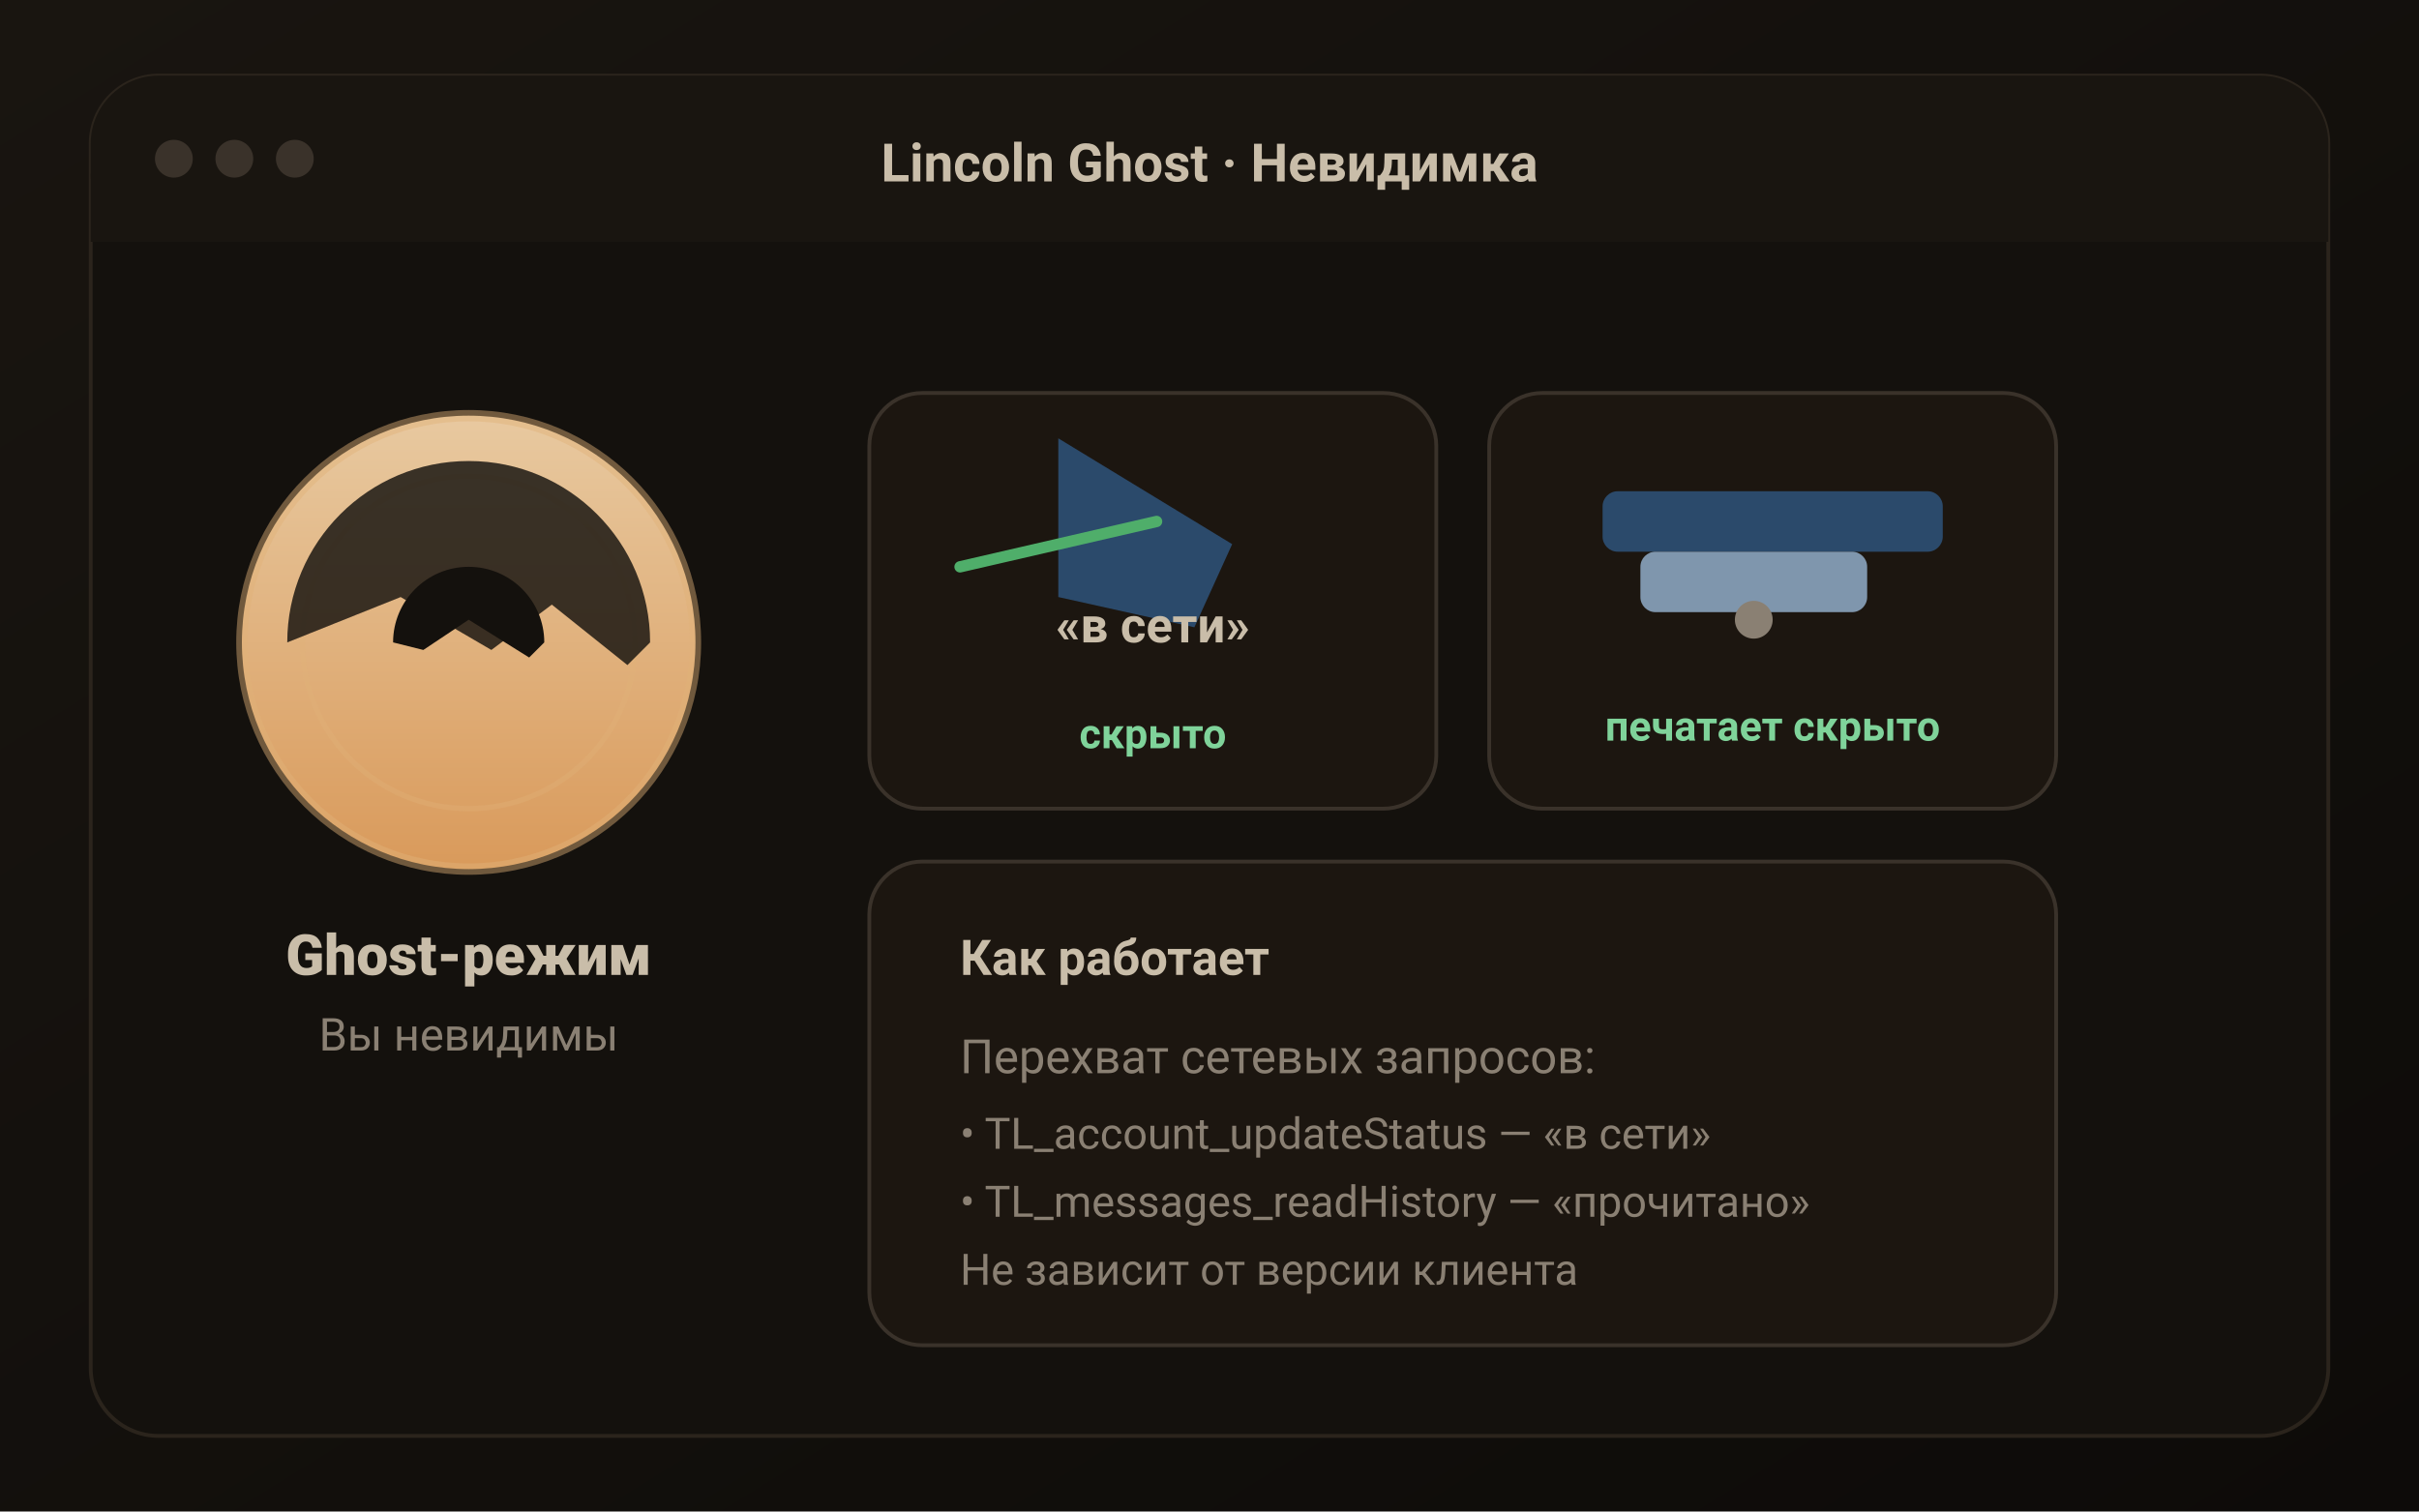
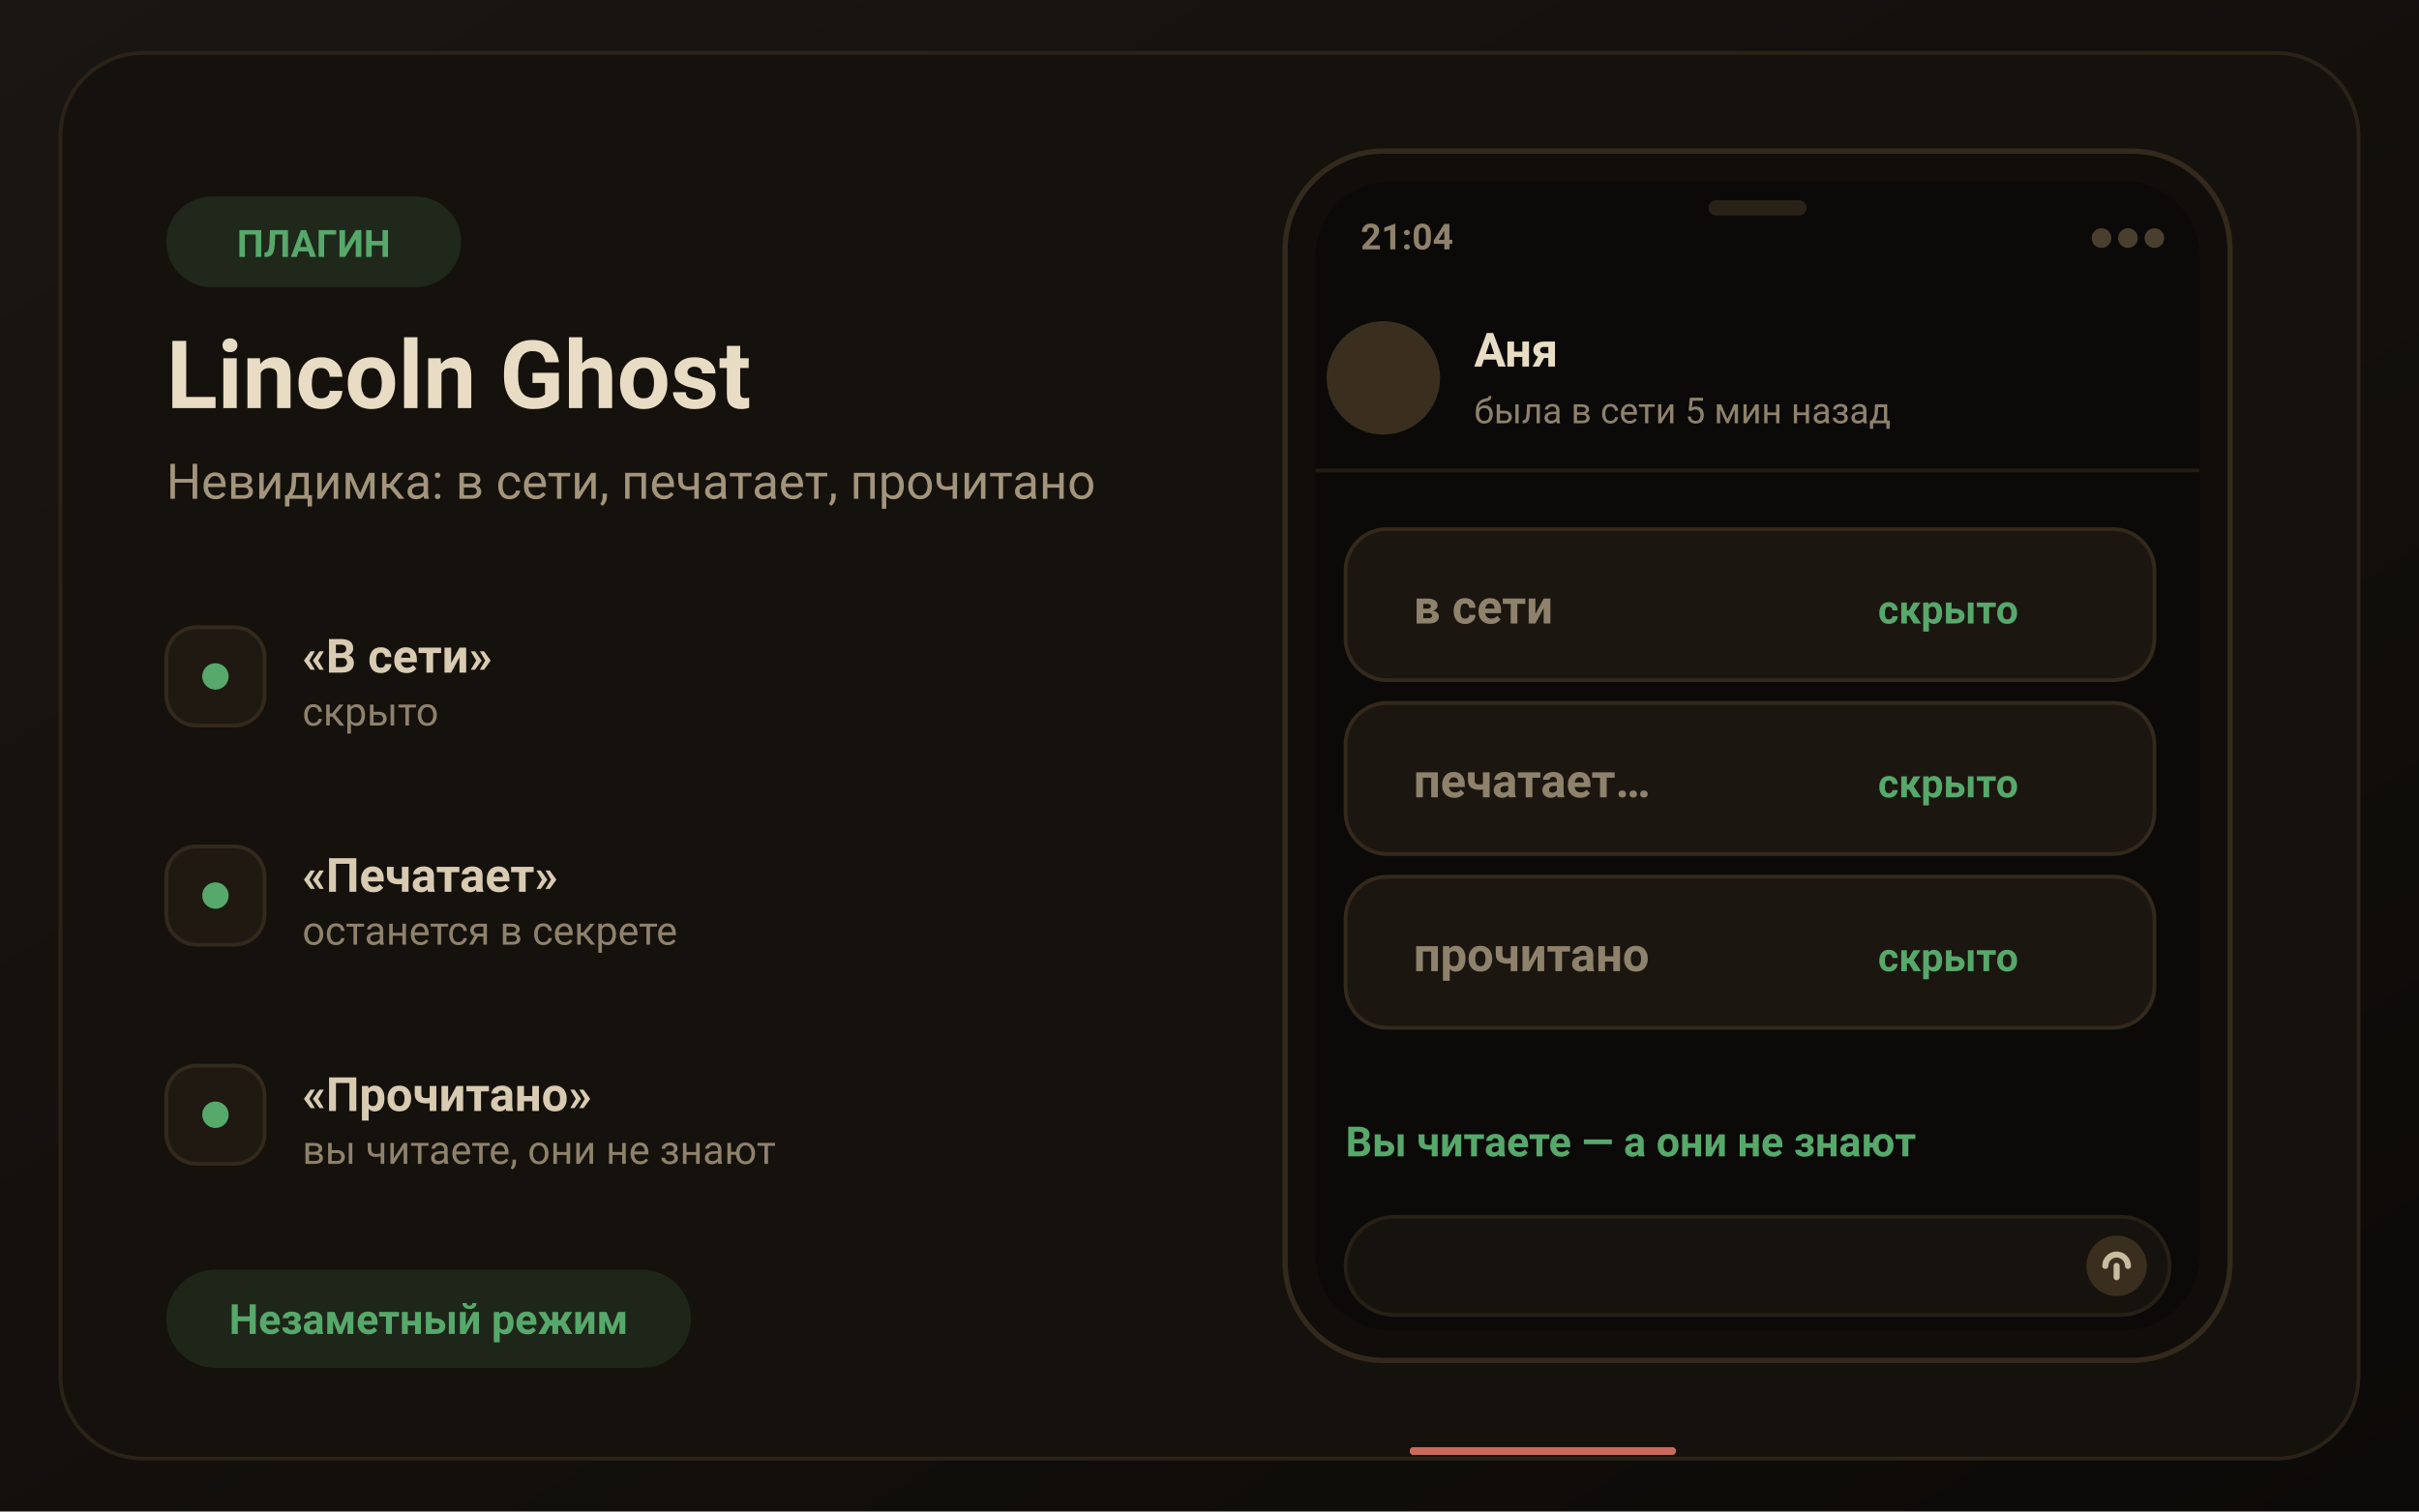
<svg xmlns="http://www.w3.org/2000/svg" width="640" height="400" viewBox="0 0 640 400" font-family="'Segoe UI', Roboto, system-ui, sans-serif">
  <defs>
    <linearGradient id="bg" x1="0" y1="0" x2="1" y2="1">
-       <stop offset="0" stop-color="#191510" />
-       <stop offset="1" stop-color="#0d0b09" />
+       <stop offset="0" stop-color="#1a1611" />
+       <stop offset="1" stop-color="#0c0a08" />
    </linearGradient>
-     <linearGradient id="geye" x1="0" y1="0" x2="0" y2="1">
-       <stop offset="0" stop-color="#e8c9a0" />
-       <stop offset="1" stop-color="#d99a5b" />
+     <linearGradient id="nft" x1="0" y1="0" x2="1" y2="1">
+       <stop offset="0" stop-color="#e8c06a" />
+       <stop offset="1" stop-color="#7a5922" />
    </linearGradient>
  </defs>
  <rect width="640" height="400" fill="url(#bg)" />
-   <rect x="24" y="20" width="592" height="360" rx="18" fill="#14110d" stroke="#2b241c" />
-   <rect x="24" y="20" width="592" height="44" rx="18" fill="#191510" />
-   <rect x="24" y="46" width="592" height="18" fill="#191510" />
-   <circle cx="46" cy="42" r="5" fill="#3a322a" />
-   <circle cx="62" cy="42" r="5" fill="#3a322a" />
-   <circle cx="78" cy="42" r="5" fill="#3a322a" />
-   <text x="320" y="48" text-anchor="middle" font-size="14" font-weight="600" fill="#c9bda9">Lincoln Ghost · Невидимка</text>
-   <circle cx="124" cy="170" r="60" fill="url(#geye)" />
-   <circle cx="124" cy="170" r="60" fill="none" stroke="#e0b178" stroke-width="3" opacity="0.45" />
-   <circle cx="124" cy="170" r="44" fill="none" stroke="#e0b178" stroke-width="1.4" opacity="0.35" />
-   <path d="M76 170 a48 48 0 0 1 96 0 l-6 6 -20 -16 -16 12 -24 -14z" fill="#14110d" opacity="0.82" />
-   <path d="M104 170a20 20 0 0 1 40 0l-4 4-16-10-12 8-8-2z" fill="#14110d" />
-   <text x="124" y="258" text-anchor="middle" font-size="15" font-weight="800" fill="#c9bda9">Ghost-режим</text>
-   <text x="124" y="278" text-anchor="middle" font-size="12" fill="#8a8073">Вы невидимы</text>
-   <rect x="230" y="104" width="150" height="110" rx="14" fill="#1c1610" stroke="#3a322a" />
-   <path d="M280 116 l46 28 -10 22 -36 -8z" fill="#2b4a6b" />
-   <text x="305" y="170" text-anchor="middle" font-size="13" font-weight="700" fill="#c9bda9">«в сети»</text>
-   <path d="M254 150 l52 -12" stroke="#4fae6a" stroke-width="3" stroke-linecap="round" />
-   <text x="305" y="198" text-anchor="middle" font-size="11" font-weight="600" fill="#7fd39a">скрыто</text>
-   <rect x="394" y="104" width="150" height="110" rx="14" fill="#1c1610" stroke="#3a322a" />
-   <rect x="424" y="130" width="90" height="16" rx="4" fill="#2b4a6b" />
-   <rect x="434" y="146" width="60" height="16" rx="4" fill="#7f96ad" />
-   <circle cx="464" cy="164" r="5" fill="#8a8073" />
-   <text x="469" y="196" text-anchor="middle" font-size="11" font-weight="600" fill="#7fd39a">печатает скрыто</text>
-   <rect x="230" y="228" width="314" height="128" rx="14" fill="#1c1610" stroke="#3a322a" />
-   <text x="254" y="258" font-size="13" font-weight="700" fill="#c9bda9">Как работает</text>
-   <text x="254" y="284" font-size="12.5" fill="#8a8073">Перехват сетевых запросов:</text>
-   <text x="254" y="304" font-size="11.5" fill="#8a8073">• TL_account_updateStatus — «в сети»</text>
-   <text x="254" y="322" font-size="11.5" fill="#8a8073">• TL_messages_readHistory — «прочитано»</text>
-   <text x="254" y="340" font-size="11.5" fill="#8a8073">Не зависит от версии клиента</text>
+   <rect x="16" y="14" width="608" height="372" rx="22" fill="#15110c" stroke="#2b2318" />
+   <rect x="44" y="52" width="78" height="24" rx="12" fill="#57a86b" fill-opacity="0.16" />
+   <text x="83" y="68" font-size="10" fill="#57a86b" font-weight="700" text-anchor="middle">ПЛАГИН</text>
+   <text x="44" y="108" font-size="25" fill="#e8dcc4" font-weight="700">Lincoln Ghost</text>
+   <text x="44" y="132" font-size="13" fill="#a3947c">Невидимка: в сети, печатает, прочитано</text>
+   <rect x="44" y="166" width="26" height="26" rx="8" fill="#1f1912" stroke="#33291c" stroke-width="1" />
+   <circle cx="57" cy="179" r="3.5" fill="#57a86b" />
+   <text x="80" y="178" font-size="12.5" fill="#d8cbb2" font-weight="600">«В сети»</text>
+   <text x="80" y="192" font-size="10.5" fill="#8f826c">скрыто</text>
+   <rect x="44" y="224" width="26" height="26" rx="8" fill="#1f1912" stroke="#33291c" stroke-width="1" />
+   <circle cx="57" cy="237" r="3.5" fill="#57a86b" />
+   <text x="80" y="236" font-size="12.5" fill="#d8cbb2" font-weight="600">«Печатает»</text>
+   <text x="80" y="250" font-size="10.5" fill="#8f826c">останется в секрете</text>
+   <rect x="44" y="282" width="26" height="26" rx="8" fill="#1f1912" stroke="#33291c" stroke-width="1" />
+   <circle cx="57" cy="295" r="3.5" fill="#57a86b" />
+   <text x="80" y="294" font-size="12.5" fill="#d8cbb2" font-weight="600">«Прочитано»</text>
+   <text x="80" y="308" font-size="10.5" fill="#8f826c">вы читаете, они не знают</text>
+   <rect x="44" y="336" width="138.8" height="26" rx="13" fill="#57a86b" fill-opacity="0.14" />
+   <text x="113.4" y="353" font-size="11" fill="#57a86b" font-weight="700" text-anchor="middle">Незаметный режим</text>
+   <rect x="340" y="40" width="250" height="320" rx="26" fill="#100d0a" stroke="#33291c" stroke-width="1.4" />
+   <rect x="348" y="48" width="234" height="304" rx="20" fill="#0b0a09" />
+   <rect x="452" y="53" width="26" height="4" rx="2" fill="#2a2218" />
+   <text x="360" y="66" font-size="9.5" fill="#8f826c" font-weight="600">21:04</text>
+   <circle cx="556" cy="63" r="2.6" fill="#4a3f2e" />
+   <circle cx="563" cy="63" r="2.6" fill="#4a3f2e" />
+   <circle cx="570" cy="63" r="2.6" fill="#4a3f2e" />
+   <circle cx="366" cy="100" r="15" fill="#3a2f1f" />
+   <text x="390" y="97" font-size="12.5" fill="#e8dcc4" font-weight="700">Аня</text>
+   <text x="390" y="112" font-size="9.5" fill="#8f826c">была в сети 5 мин назад</text>
+   <rect x="348" y="124" width="234" height="1" rx="0.5" fill="#221c13" />
+   <rect x="356" y="140" width="214" height="40" rx="11" fill="#1c1610" stroke="#33291c" stroke-width="1" />
+   <text x="374" y="165" font-size="12.5" fill="#8f826c" font-weight="600">в сети</text>
+   <line x1="374" y1="384" x2="419.6" y2="384" stroke="#c96a5b" stroke-width="2" stroke-linecap="round" />
+   <text x="534" y="165" font-size="10.5" fill="#57a86b" font-weight="700" text-anchor="end">скрыто</text>
+   <rect x="356" y="186" width="214" height="40" rx="11" fill="#1c1610" stroke="#33291c" stroke-width="1" />
+   <text x="374" y="211" font-size="12.5" fill="#8f826c" font-weight="600">печатает…</text>
+   <line x1="374" y1="384" x2="442.4" y2="384" stroke="#c96a5b" stroke-width="2" stroke-linecap="round" />
+   <text x="534" y="211" font-size="10.5" fill="#57a86b" font-weight="700" text-anchor="end">скрыто</text>
+   <rect x="356" y="232" width="214" height="40" rx="11" fill="#1c1610" stroke="#33291c" stroke-width="1" />
+   <text x="374" y="257" font-size="12.5" fill="#8f826c" font-weight="600">прочитано</text>
+   <line x1="374" y1="384" x2="442.4" y2="384" stroke="#c96a5b" stroke-width="2" stroke-linecap="round" />
+   <text x="534" y="257" font-size="10.5" fill="#57a86b" font-weight="700" text-anchor="end">скрыто</text>
+   <text x="356" y="306" font-size="11" fill="#57a86b" font-weight="700">Вы читаете — а они не знают</text>
+   <rect x="356" y="322" width="218" height="26" rx="13" fill="#16120d" stroke="#262016" stroke-width="1" />
+   <circle cx="560" cy="335" r="8" fill="#3a2f1f" />
+   <path d="M557 335 a3 3 0 0 1 6 0 M560 335 v3" stroke="#c9bd9f" stroke-width="1.6" stroke-linecap="round" fill="none" />
</svg>
